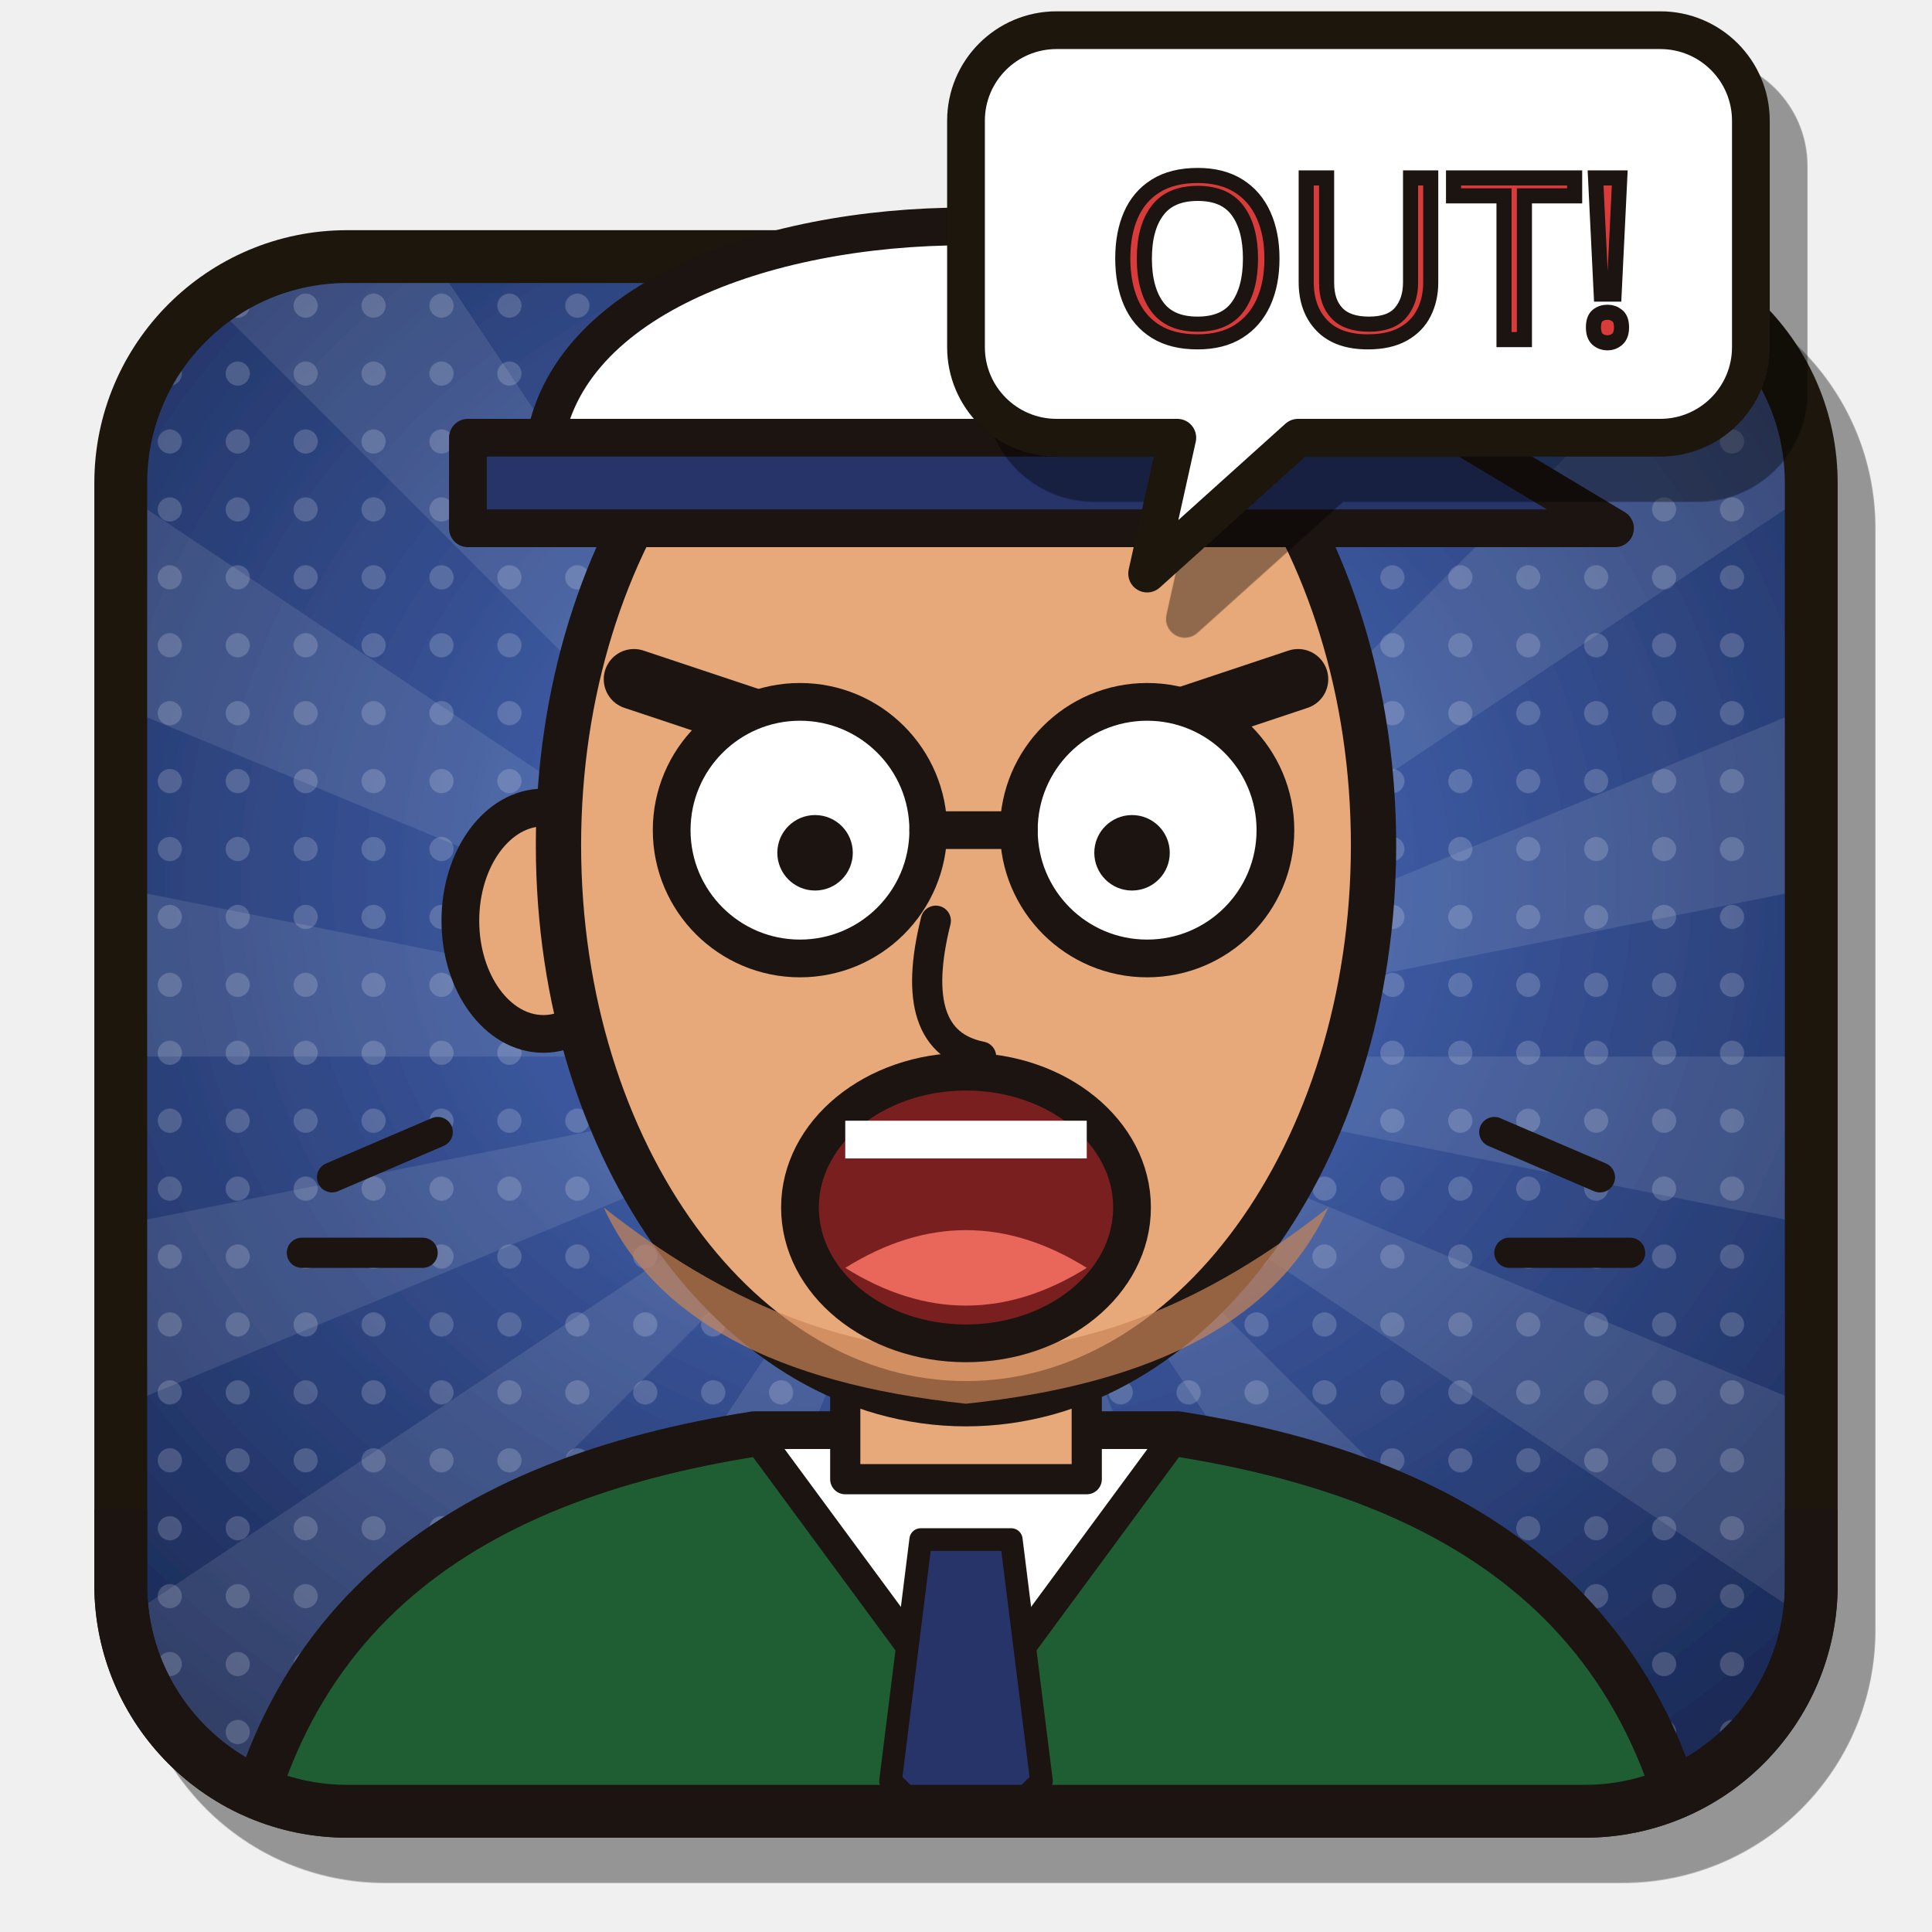
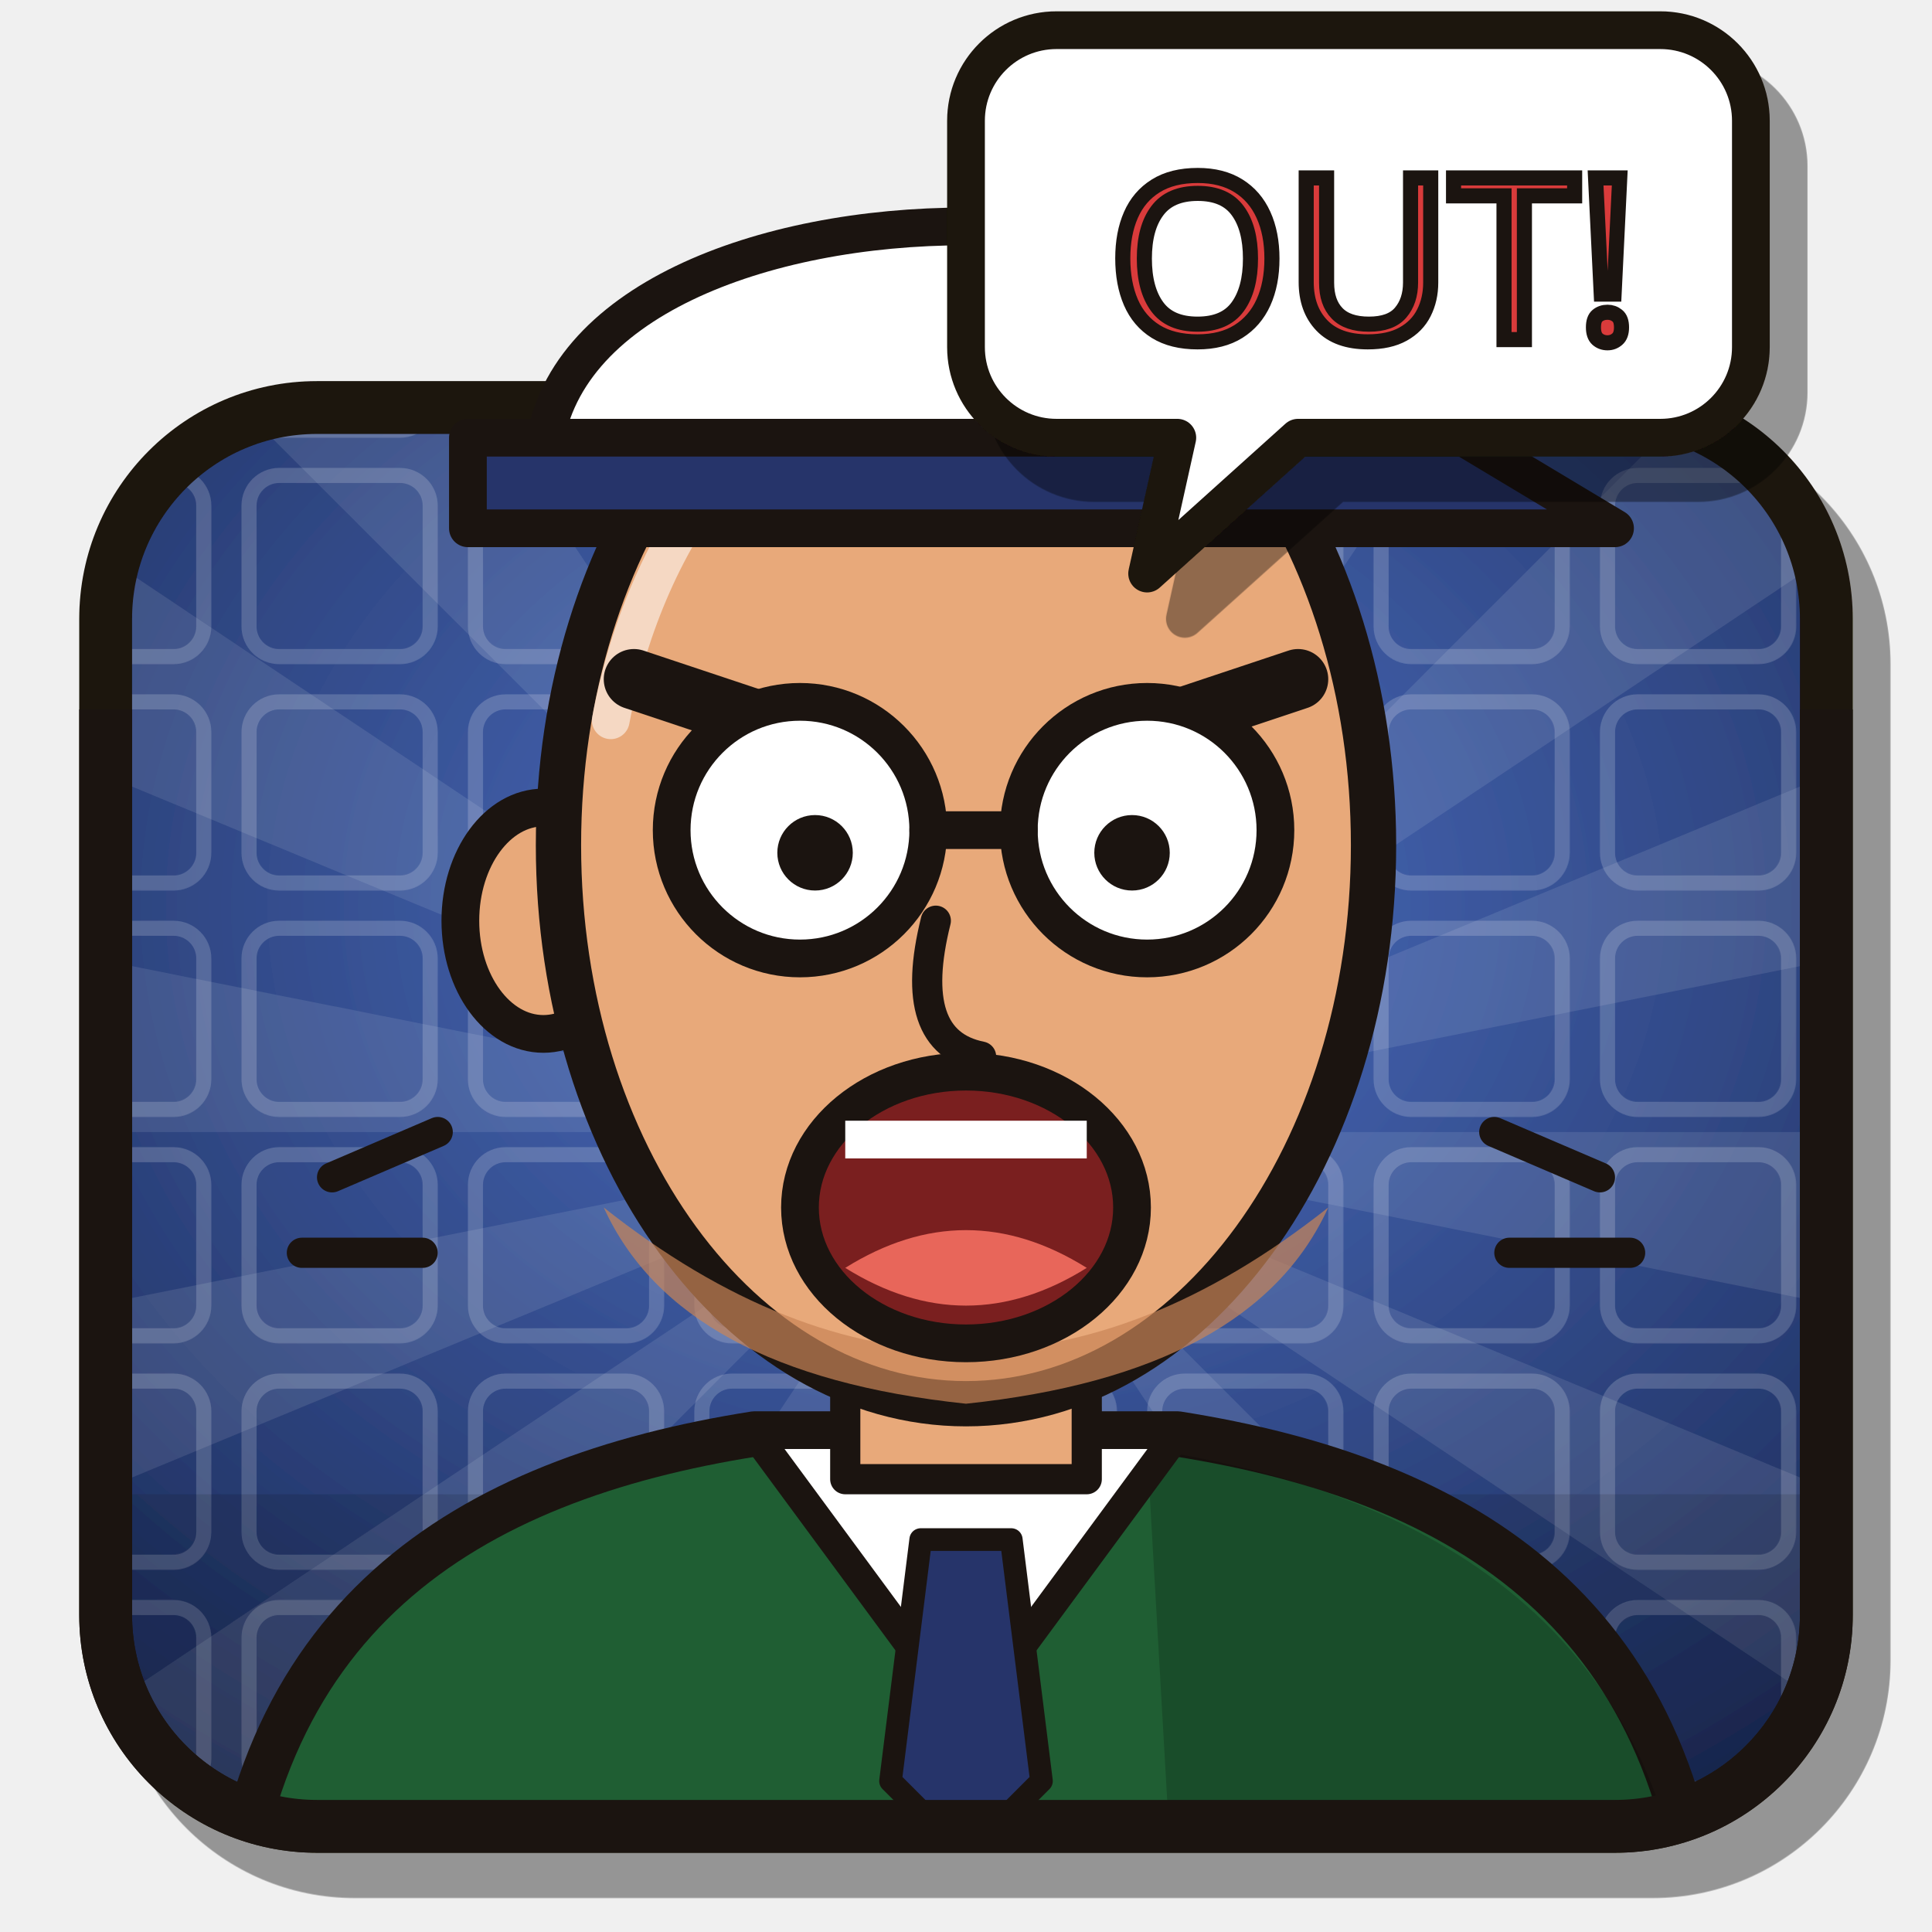
<svg xmlns="http://www.w3.org/2000/svg" width="256" height="256" viewBox="0 0 256 256">
  <style>.lg{font-family:'Luckiest Guy',sans-serif}.li{font-family:'Lilita One',sans-serif}</style>
  <defs>
    <linearGradient id="gold" x1="0" y1="0" x2="0" y2="1">
      <stop offset="0" stop-color="#fff2a8" />
      <stop offset=".45" stop-color="#ffc83a" />
      <stop offset="1" stop-color="#e08a12" />
    </linearGradient>
    <linearGradient id="goldText" x1="0" y1="0" x2="0" y2="1">
      <stop offset="0" stop-color="#fff7c2" />
      <stop offset=".5" stop-color="#ffd23f" />
      <stop offset=".51" stop-color="#ffb21e" />
      <stop offset="1" stop-color="#f47d12" />
    </linearGradient>
    <radialGradient id="ballG" cx=".38" cy=".32" r=".8">
      <stop offset="0" stop-color="#fbffb0" />
      <stop offset=".55" stop-color="#d9ef3b" />
      <stop offset="1" stop-color="#a9c21c" />
    </radialGradient>
    <pattern id="dots" width="9" height="9" patternUnits="userSpaceOnUse">
      <circle cx="4.5" cy="4.5" r="1.6" fill="#000" opacity=".16" />
    </pattern>
    <pattern id="dotsL" width="9" height="9" patternUnits="userSpaceOnUse">
      <circle cx="4.5" cy="4.5" r="1.6" fill="#fff" opacity=".18" />
    </pattern>
    <pattern id="grain" width="6" height="6" patternUnits="userSpaceOnUse">
      <circle cx="1" cy="2" r=".6" fill="#000" opacity=".06" />
      <circle cx="4" cy="5" r=".5" fill="#fff" opacity=".07" />
    </pattern>
    <filter id="comic" x="-20%" y="-20%" width="150%" height="150%">
      <feOffset dx="5" dy="6" in="SourceAlpha" result="o" />
      <feFlood flood-color="#000" flood-opacity=".38" />
      <feComposite in2="o" operator="in" result="s" />
      <feMerge>
        <feMergeNode in="s" />
        <feMergeNode in="SourceGraphic" />
      </feMerge>
    </filter>
  </defs>
-   <radialGradient id="bgu" cx=".5" cy=".4" r=".75">
+   <radialGradient id="bgu" cx=".5" cy=".35" r=".8">
    <stop offset="0" stop-color="#4f73c9" />
    <stop offset="1" stop-color="#182650" />
  </radialGradient>
+   <pattern id="pat_u" width="30" height="30" patternUnits="userSpaceOnUse">
+     <rect x="3" y="3" width="24" height="24" rx="4" fill="none" stroke="#fff" stroke-width="2" opacity=".18" />
+   </pattern>
  <clipPath id="ccu">
-     <rect x="16" y="34" width="224" height="206" rx="30" />
+     <rect x="14" y="54" width="228" height="188" rx="28" />
  </clipPath>
  <clipPath id="chu">
-     <rect x="16" y="-80" width="224" height="320" rx="30" />
+     <rect x="6" y="-80" width="244" height="322" rx="28" />
  </clipPath>
  <clipPath id="botu">
-     <rect x="0" y="200" width="256" height="60" />
+     <rect x="0" y="94" width="256" height="200" />
  </clipPath>
  <g filter="url(#comic)">
-     <rect x="16" y="34" width="224" height="206" rx="30" fill="url(#bgu)" />
+     <rect x="14" y="54" width="228" height="188" rx="28" fill="url(#bgu)" />
    <g clip-path="url(#ccu)">
-       <path d="M128,140L348,140L343.77,182.92Z" fill="#fff" opacity="0.1" />
-       <path d="M128,140L331.25,224.19L310.92,262.23Z" fill="#fff" opacity="0.1" />
-       <path d="M128,140L283.56,295.56L250.23,322.92Z" fill="#fff" opacity="0.1" />
-       <path d="M128,140L212.19,343.25L170.92,355.77Z" fill="#fff" opacity="0.1" />
-       <path d="M128,140L128,360L85.08,355.77Z" fill="#fff" opacity="0.1" />
-       <path d="M128,140L43.81,343.25L5.77,322.92Z" fill="#fff" opacity="0.1" />
-       <path d="M128,140L-27.56,295.56L-54.92,262.23Z" fill="#fff" opacity="0.1" />
-       <path d="M128,140L-75.25,224.19L-87.77,182.92Z" fill="#fff" opacity="0.1" />
-       <path d="M128,140L-92,140L-87.77,97.08Z" fill="#fff" opacity="0.1" />
-       <path d="M128,140L-75.25,55.81L-54.92,17.77Z" fill="#fff" opacity="0.1" />
-       <path d="M128,140L-27.56,-15.56L5.77,-42.92Z" fill="#fff" opacity="0.1" />
-       <path d="M128,140L43.81,-63.25L85.08,-75.77Z" fill="#fff" opacity="0.1" />
-       <path d="M128,140L128,-80L170.92,-75.77Z" fill="#fff" opacity="0.1" />
-       <path d="M128,140L212.19,-63.25L250.23,-42.92Z" fill="#fff" opacity="0.1" />
-       <path d="M128,140L283.56,-15.56L310.92,17.77Z" fill="#fff" opacity="0.1" />
-       <path d="M128,140L331.25,55.81L343.77,97.08Z" fill="#fff" opacity="0.1" />
-       <rect x="16" y="34" width="224" height="206" fill="url(#dotsL)" />
+       <path d="M128,150L358,150L353.58,194.87Z" fill="#fff" opacity="0.1" />
+       <path d="M128,150L340.49,238.02L319.24,277.78Z" fill="#fff" opacity="0.1" />
+       <path d="M128,150L290.63,312.63L255.78,341.24Z" fill="#fff" opacity="0.1" />
+       <path d="M128,150L216.02,362.49L172.87,375.58Z" fill="#fff" opacity="0.1" />
+       <path d="M128,150L128,380L83.13,375.58Z" fill="#fff" opacity="0.1" />
+       <path d="M128,150L39.98,362.49L0.22,341.24Z" fill="#fff" opacity="0.1" />
+       <path d="M128,150L-34.63,312.63L-63.24,277.78Z" fill="#fff" opacity="0.1" />
+       <path d="M128,150L-84.49,238.02L-97.58,194.87Z" fill="#fff" opacity="0.1" />
+       <path d="M128,150L-102,150L-97.58,105.13Z" fill="#fff" opacity="0.1" />
+       <path d="M128,150L-84.49,61.98L-63.24,22.22Z" fill="#fff" opacity="0.1" />
+       <path d="M128,150L-34.63,-12.63L0.22,-41.24Z" fill="#fff" opacity="0.1" />
+       <path d="M128,150L39.98,-62.49L83.13,-75.58Z" fill="#fff" opacity="0.1" />
+       <path d="M128,150L128,-80L172.87,-75.58Z" fill="#fff" opacity="0.1" />
+       <path d="M128,150L216.02,-62.49L255.78,-41.24Z" fill="#fff" opacity="0.1" />
+       <path d="M128,150L290.63,-12.63L319.24,22.22Z" fill="#fff" opacity="0.1" />
+       <path d="M128,150L340.49,61.98L353.58,105.13Z" fill="#fff" opacity="0.1" />
+       <rect x="14" y="54" width="228" height="188" fill="url(#pat_u)" />
+       <rect x="14" y="198" width="228" height="44" fill="#000" opacity=".12" />
    </g>
-     <rect x="16" y="34" width="224" height="206" rx="30" fill="none" stroke="#1b1410" stroke-width="7" stroke-linejoin="round" stroke-linecap="round" />
+     <rect x="14" y="54" width="228" height="188" rx="28" fill="none" stroke="#1b1410" stroke-width="7" stroke-linejoin="round" stroke-linecap="round" />
  </g>
  <g clip-path="url(#chu)">
    <path d="M30,262 C32,214 62,196 100,190 L156,190 C194,196 224,214 226,262Z" fill="#1f5e33" stroke="#1b1410" stroke-width="6" stroke-linejoin="round" stroke-linecap="round" />
+     <path d="M152,192 C192,198 222,218 224,262 L156,262Z" fill="#000" opacity=".18" />
    <path d="M100,190 L128,228 L156,190Z" fill="#fff" stroke="#1b1410" stroke-width="4" stroke-linejoin="round" stroke-linecap="round" />
    <path d="M122,204 h12 l4,32 l-10,10 l-10,-10Z" fill="#26346a" stroke="#1b1410" stroke-width="3" stroke-linejoin="round" stroke-linecap="round" />
    <rect x="112" y="166" width="32" height="30" fill="#e8a97a" stroke="#1b1410" stroke-width="4" stroke-linejoin="round" stroke-linecap="round" />
    <ellipse cx="72" cy="122" rx="11" ry="15" fill="#e8a97a" stroke="#1b1410" stroke-width="5" stroke-linejoin="round" stroke-linecap="round" />
    <ellipse cx="128" cy="112" rx="54" ry="74" fill="#e8a97a" stroke="#1b1410" stroke-width="6" stroke-linejoin="round" stroke-linecap="round" />
+     <path d="M80.93,95.44 A48.6,66.6 0 0,1 120.4,46.22" fill="none" stroke="#fff" stroke-width="5" stroke-linecap="round" opacity=".55" />
    <path d="M80,160 Q128,198 176,160 Q166,182 128,186 Q90,182 80,160Z" fill="#c98557" opacity=".7" />
    <path d="M72,60 C76,20 180,20 184,60Z" fill="#ffffff" stroke="#1b1410" stroke-width="5" stroke-linejoin="round" stroke-linecap="round" />
    <path d="M62,58 h132 l20,12 h-152Z" fill="#26346a" stroke="#1b1410" stroke-width="5" stroke-linejoin="round" stroke-linecap="round" />
    <path d="M84,90 l30,10 M172,90 l-30,10" stroke="#1b1410" stroke-width="8" stroke-linejoin="round" stroke-linecap="round" />
    <circle cx="106" cy="110" r="17" fill="#fff" stroke="#1b1410" stroke-width="5" stroke-linejoin="round" stroke-linecap="round" />
    <circle cx="152" cy="110" r="17" fill="#fff" stroke="#1b1410" stroke-width="5" stroke-linejoin="round" stroke-linecap="round" />
    <line x1="123" y1="110" x2="135" y2="110" stroke="#1b1410" stroke-width="5" stroke-linejoin="round" stroke-linecap="round" />
    <circle cx="108" cy="113" r="5" fill="#1b1410" />
    <circle cx="150" cy="113" r="5" fill="#1b1410" />
    <path d="M124,122 q-4,16 6,18" fill="none" stroke="#1b1410" stroke-width="4" stroke-linejoin="round" stroke-linecap="round" />
    <ellipse cx="128" cy="160" rx="22" ry="18" fill="#7a1f1f" stroke="#1b1410" stroke-width="5" stroke-linejoin="round" stroke-linecap="round" />
    <path d="M112,168 q16,-10 32,0 q-16,10 -32,0Z" fill="#e8665a" />
    <path d="M112,151 h32" stroke="#fff" stroke-width="5" />
    <path d="M58,150 l-14,6 M56,166 l-16,0 M198,150 l14,6 M200,166 l16,0" stroke="#1b1410" stroke-width="4" stroke-linejoin="round" stroke-linecap="round" />
    <g filter="url(#comic)">
      <path d="M140,4 h80 a12,12 0 0 1 12,12 v30 a12,12 0 0 1 -12,12 h-48 l-20,18 l4,-18 h-16 a12,12 0 0 1 -12,-12 v-30 a12,12 0 0 1 12,-12Z" fill="#fff" stroke="#1b1410" stroke-width="5" stroke-linejoin="round" stroke-linecap="round" />
    </g>
    <text x="182" y="45" text-anchor="middle" class="lg" font-size="30" fill="#d93b3b" stroke="#1b1410" stroke-width="2">OUT!</text>
  </g>
-   <rect x="16" y="34" width="224" height="206" rx="30" fill="none" stroke="#1b1410" stroke-width="7" clip-path="url(#botu)" />
+   <rect x="14" y="54" width="228" height="188" rx="28" fill="none" stroke="#1b1410" stroke-width="7" clip-path="url(#botu)" />
+   <path d="M30,62 Q128,48 226,62" fill="none" stroke="#fff" stroke-width="3" opacity=".35" clip-path="url(#botu)" />
</svg>
